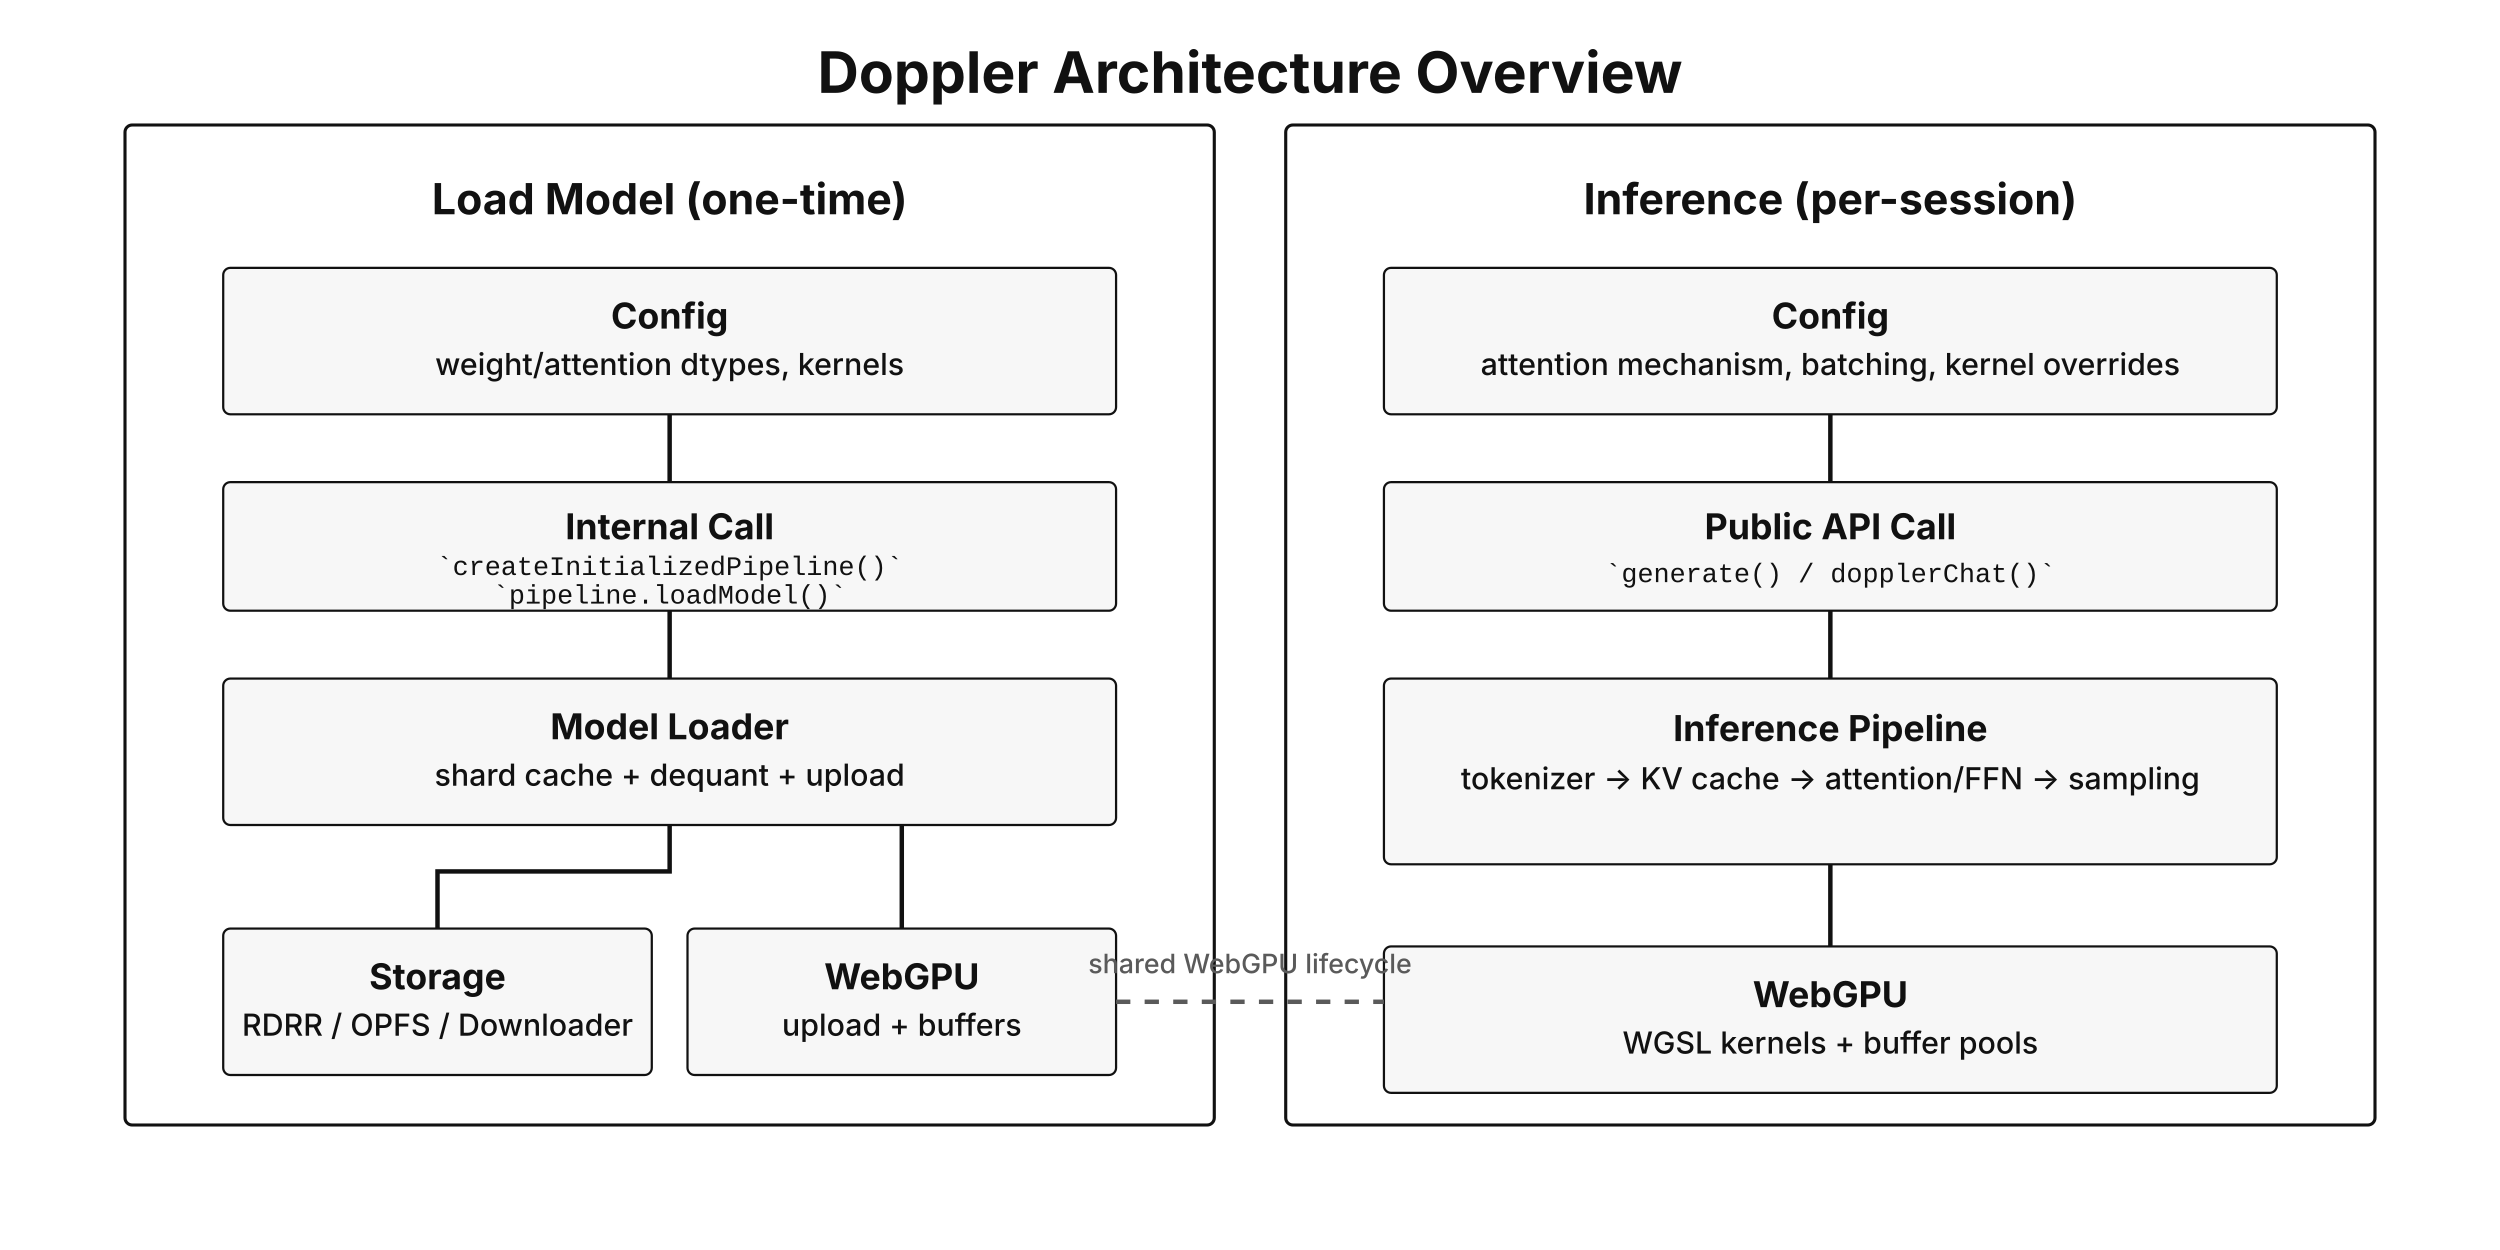
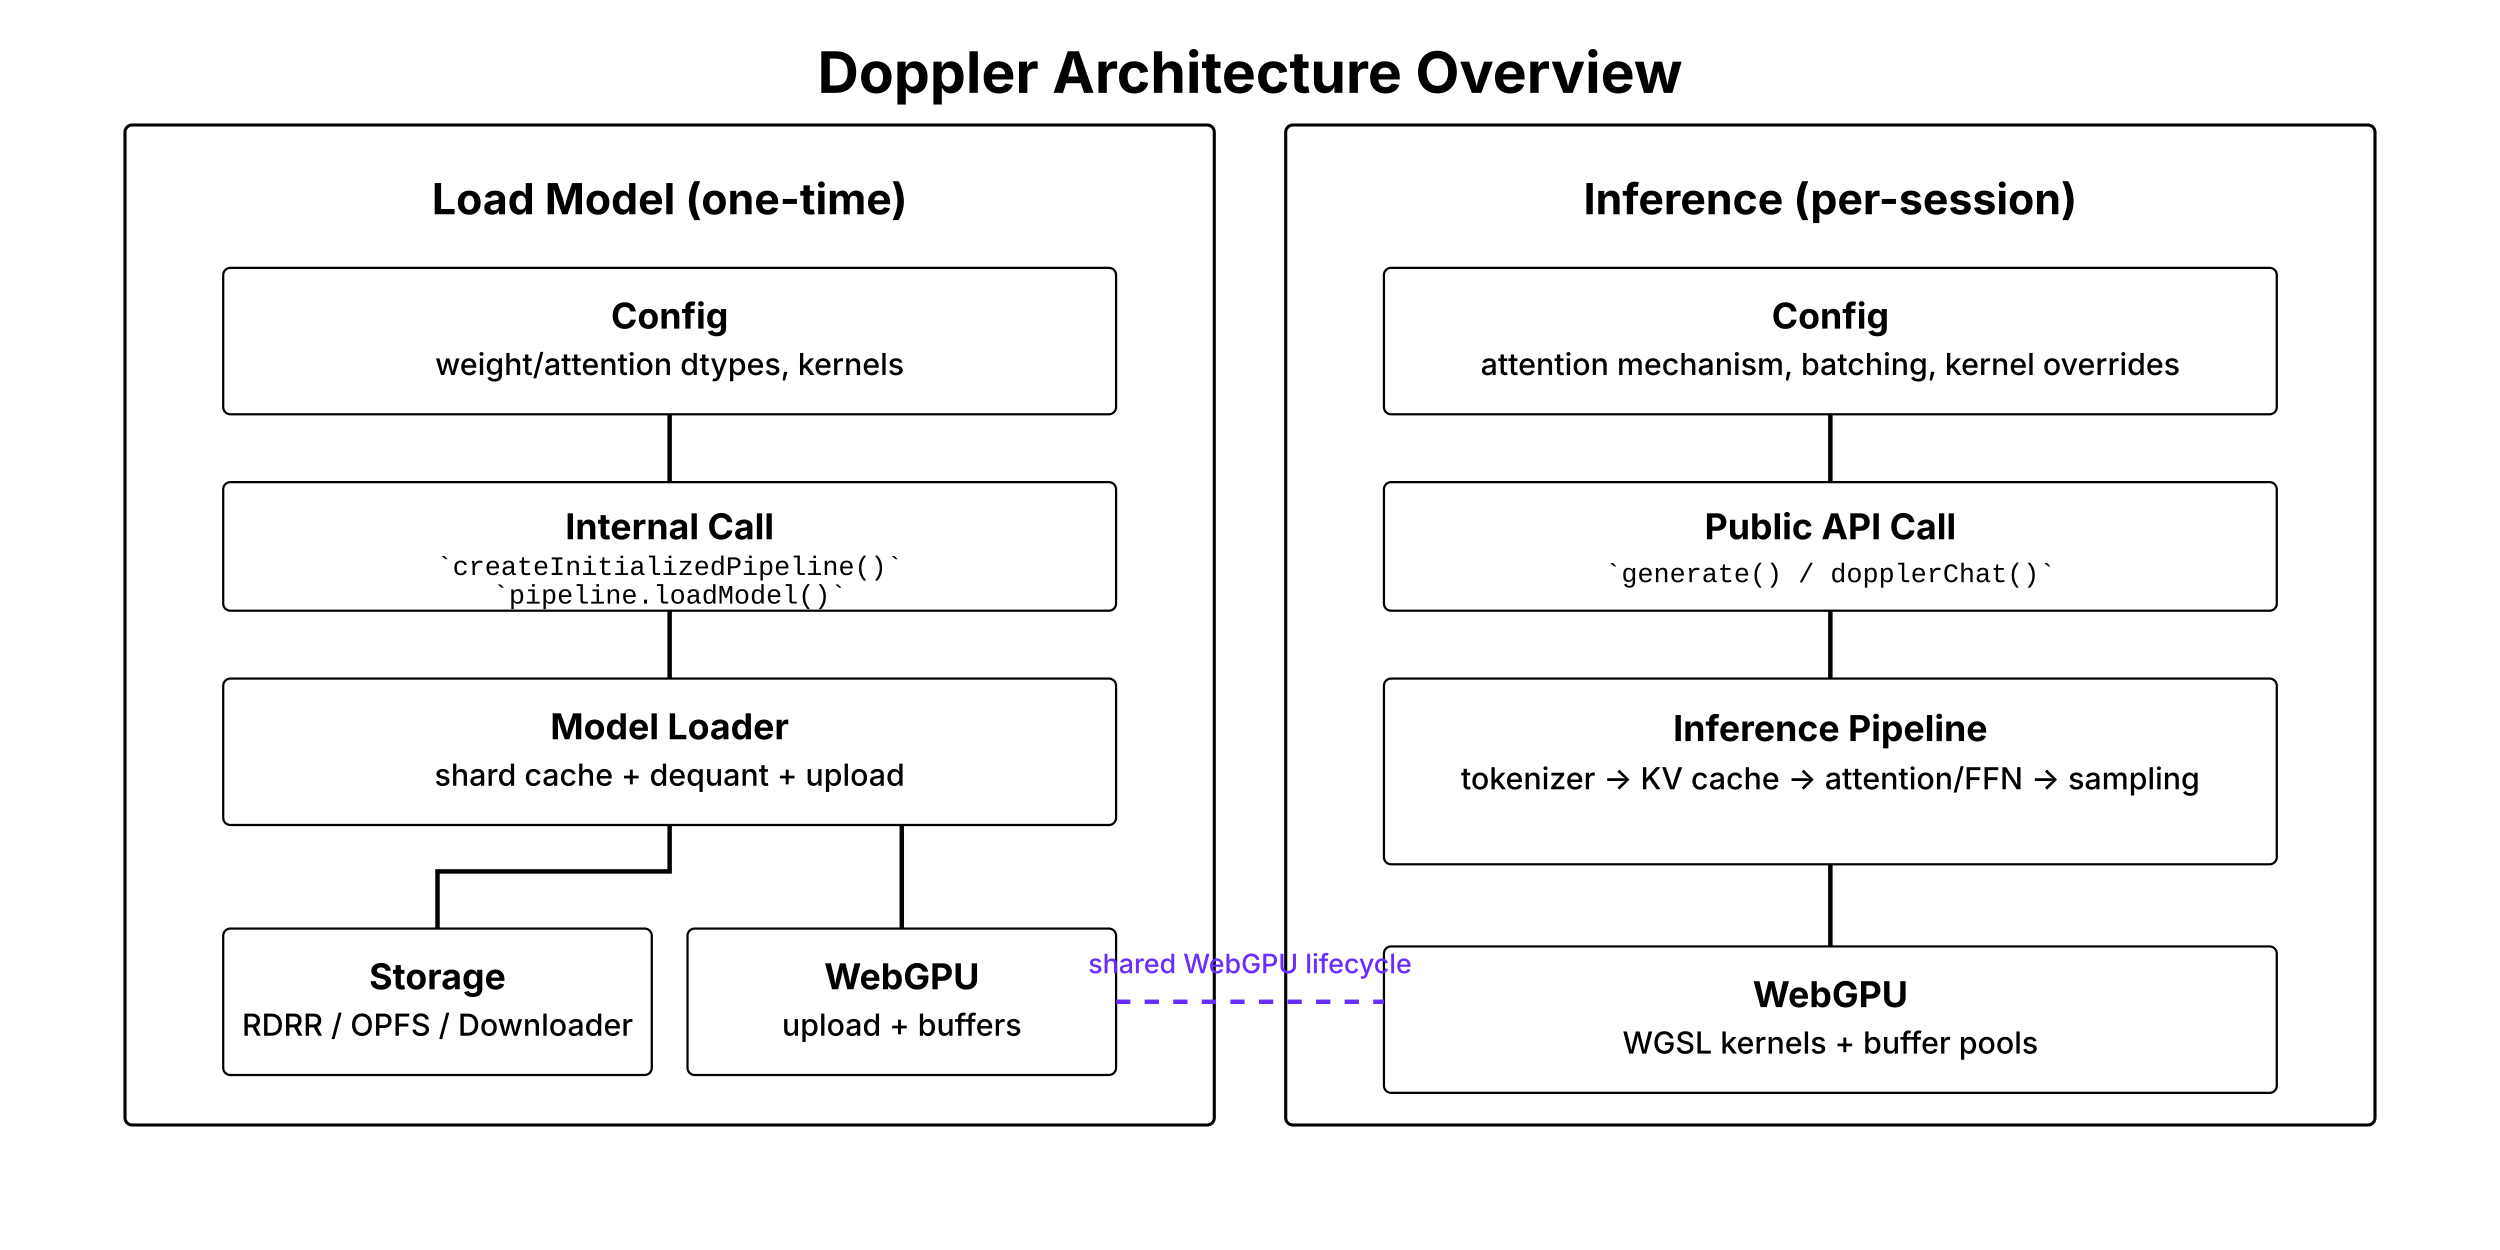
<svg xmlns="http://www.w3.org/2000/svg" width="1400" height="700" viewBox="0 0 1400 700" role="img" aria-labelledby="title desc">
  <defs>
    <style>
-     text { fill: #111111; font-family: Inter, "Segoe UI", "Helvetica Neue", Arial, sans-serif; letter-spacing: 0; }
+     text { fill: #000000; font-family: Inter, "Segoe UI", "Helvetica Neue", Arial, sans-serif; letter-spacing: 0; }
    .title { font-size: 32px; font-weight: 700; font-family: Inter, "Segoe UI", "Helvetica Neue", Arial, sans-serif; }
    .section { font-size: 24px; font-weight: 700; font-family: Inter, "Segoe UI", "Helvetica Neue", Arial, sans-serif; }
    .node-title { font-size: 20px; font-weight: 700; font-family: Inter, "Segoe UI", "Helvetica Neue", Arial, sans-serif; }
    .node-text { font-size: 17px; font-weight: 500; font-family: Inter, "Segoe UI", "Helvetica Neue", Arial, sans-serif; }
    .code-text { font-size: 15px; font-weight: 500; font-family: SFMono-Regular, Menlo, Consolas, "Liberation Mono", monospace; }
-     .edge-label { font-size: 15px; font-weight: 500; font-family: Inter, "Segoe UI", "Helvetica Neue", Arial, sans-serif; fill: #5a5a5a; }
-     .column-left { fill: #ffffff; stroke: #111111; stroke-width: 1.75; }
-     .column-right { fill: #ffffff; stroke: #111111; stroke-width: 1.75; }
-     .node { fill: #f7f7f7; stroke-width: 1.25; }
-     .node-load { stroke: #111111; }
-     .node-infer { stroke: #111111; }
-     .edge { stroke: #111111; stroke-width: 1.75; fill: none; }
-     .edge-dashed { stroke: #5a5a5a; stroke-width: 1.75; fill: none; stroke-dasharray: 8 8; }
+     .edge-label { font-size: 15px; font-weight: 500; font-family: Inter, "Segoe UI", "Helvetica Neue", Arial, sans-serif; fill: #6b2cff; }
+     .column-left { fill: #ffffff; stroke: #000000; stroke-width: 1.75; }
+     .column-right { fill: #ffffff; stroke: #000000; stroke-width: 1.75; }
+     .node { fill: #ffffff; stroke-width: 1.25; }
+     .node-load { stroke: #000000; }
+     .node-infer { stroke: #000000; }
+     .edge { stroke: #000000; stroke-width: 1.75; fill: none; }
+     .edge-dashed { stroke: #6b2cff; stroke-width: 1.75; fill: none; stroke-dasharray: 8 8; }
  </style>
    <marker id="arrow" markerWidth="12" markerHeight="12" refX="10" refY="6" orient="auto" markerUnits="strokeWidth">
-       <path d="M 0 0 L 12 6 L 0 12 z" fill="#111111" />
+       <path d="M 0 0 L 12 6 L 0 12 z" fill="#000000" />
    </marker>
    <marker id="arrow-muted" markerWidth="12" markerHeight="12" refX="10" refY="6" orient="auto" markerUnits="strokeWidth">
-       <path d="M 0 0 L 12 6 L 0 12 z" fill="#5a5a5a" />
+       <path d="M 0 0 L 12 6 L 0 12 z" fill="#6b2cff" />
    </marker>
  </defs>
  <rect x="0" y="0" width="1400" height="700" fill="#ffffff" />
  <text x="700" y="52" text-anchor="middle" class="title">Doppler Architecture Overview</text>
-   <rect x="70" y="70" width="610" height="560" rx="4" fill="#ffffff" stroke="#111111" stroke-width="1.75" />
-   <rect x="720" y="70" width="610" height="560" rx="4" fill="#ffffff" stroke="#111111" stroke-width="1.75" />
+   <rect x="70" y="70" width="610" height="560" rx="4" fill="#ffffff" stroke="#000000" stroke-width="1.75" />
+   <rect x="720" y="70" width="610" height="560" rx="4" fill="#ffffff" stroke="#000000" stroke-width="1.75" />
  <text x="375" y="120" text-anchor="middle" class="section">Load Model (one-time)</text>
  <text x="1025" y="120" text-anchor="middle" class="section">Inference (per-session)</text>
-   <rect x="125" y="150" width="500" height="82" rx="4" fill="#f7f7f7" stroke="#111111" stroke-width="1.25" />
+   <rect x="125" y="150" width="500" height="82" rx="4" fill="#ffffff" stroke="#000000" stroke-width="1.25" />
  <text x="375" y="184" text-anchor="middle" class="node-title">Config</text>
  <text x="375" y="210" text-anchor="middle" class="node-text">weight/attention dtypes, kernels</text>
-   <rect x="125" y="270" width="500" height="72" rx="4" fill="#f7f7f7" stroke="#111111" stroke-width="1.25" />
+   <rect x="125" y="270" width="500" height="72" rx="4" fill="#ffffff" stroke="#000000" stroke-width="1.25" />
  <text x="375" y="302" text-anchor="middle" class="node-title">Internal Call</text>
  <text x="375" y="322" text-anchor="middle" class="code-text">`createInitializedPipeline()`</text>
  <text x="375" y="338" text-anchor="middle" class="code-text">`pipeline.loadModel()`</text>
-   <rect x="125" y="380" width="500" height="82" rx="4" fill="#f7f7f7" stroke="#111111" stroke-width="1.25" />
+   <rect x="125" y="380" width="500" height="82" rx="4" fill="#ffffff" stroke="#000000" stroke-width="1.25" />
  <text x="375" y="414" text-anchor="middle" class="node-title">Model Loader</text>
  <text x="375" y="440" text-anchor="middle" class="node-text">shard cache + dequant + upload</text>
-   <rect x="125" y="520" width="240" height="82" rx="4" fill="#f7f7f7" stroke="#111111" stroke-width="1.25" />
+   <rect x="125" y="520" width="240" height="82" rx="4" fill="#ffffff" stroke="#000000" stroke-width="1.25" />
  <text x="245" y="554" text-anchor="middle" class="node-title">Storage</text>
  <text x="245" y="580" text-anchor="middle" class="node-text">RDRR / OPFS / Downloader</text>
-   <rect x="385" y="520" width="240" height="82" rx="4" fill="#f7f7f7" stroke="#111111" stroke-width="1.25" />
+   <rect x="385" y="520" width="240" height="82" rx="4" fill="#ffffff" stroke="#000000" stroke-width="1.25" />
  <text x="505" y="554" text-anchor="middle" class="node-title">WebGPU</text>
  <text x="505" y="580" text-anchor="middle" class="node-text">upload + buffers</text>
-   <line x1="375" y1="232" x2="375" y2="270" stroke="#111111" stroke-width="2.5" />
-   <line x1="375" y1="342" x2="375" y2="380" stroke="#111111" stroke-width="2.5" />
-   <polyline points="375,462 375,488 245,488 245,520" stroke="#111111" stroke-width="2.5" fill="none" />
-   <line x1="505" y1="462" x2="505" y2="520" stroke="#111111" stroke-width="2.5" />
-   <rect x="775" y="150" width="500" height="82" rx="4" fill="#f7f7f7" stroke="#111111" stroke-width="1.25" />
+   <line x1="375" y1="232" x2="375" y2="270" stroke="#000000" stroke-width="2.5" />
+   <line x1="375" y1="342" x2="375" y2="380" stroke="#000000" stroke-width="2.5" />
+   <polyline points="375,462 375,488 245,488 245,520" stroke="#000000" stroke-width="2.5" fill="none" />
+   <line x1="505" y1="462" x2="505" y2="520" stroke="#000000" stroke-width="2.5" />
+   <rect x="775" y="150" width="500" height="82" rx="4" fill="#ffffff" stroke="#000000" stroke-width="1.25" />
  <text x="1025" y="184" text-anchor="middle" class="node-title">Config</text>
  <text x="1025" y="210" text-anchor="middle" class="node-text">attention mechanism, batching, kernel overrides</text>
-   <rect x="775" y="270" width="500" height="72" rx="4" fill="#f7f7f7" stroke="#111111" stroke-width="1.25" />
+   <rect x="775" y="270" width="500" height="72" rx="4" fill="#ffffff" stroke="#000000" stroke-width="1.25" />
  <text x="1025" y="302" text-anchor="middle" class="node-title">Public API Call</text>
  <text x="1025" y="326" text-anchor="middle" class="code-text">`generate() / dopplerChat()`</text>
-   <rect x="775" y="380" width="500" height="104" rx="4" fill="#f7f7f7" stroke="#111111" stroke-width="1.25" />
+   <rect x="775" y="380" width="500" height="104" rx="4" fill="#ffffff" stroke="#000000" stroke-width="1.25" />
  <text x="1025" y="415" text-anchor="middle" class="node-title">Inference Pipeline</text>
  <text x="1025" y="442" text-anchor="middle" class="node-text">tokenizer -&gt; KV cache -&gt; attention/FFN -&gt; sampling</text>
-   <rect x="775" y="530" width="500" height="82" rx="4" fill="#f7f7f7" stroke="#111111" stroke-width="1.25" />
+   <rect x="775" y="530" width="500" height="82" rx="4" fill="#ffffff" stroke="#000000" stroke-width="1.25" />
  <text x="1025" y="564" text-anchor="middle" class="node-title">WebGPU</text>
  <text x="1025" y="590" text-anchor="middle" class="node-text">WGSL kernels + buffer pools</text>
-   <line x1="1025" y1="232" x2="1025" y2="270" stroke="#111111" stroke-width="2.5" />
-   <line x1="1025" y1="342" x2="1025" y2="380" stroke="#111111" stroke-width="2.5" />
-   <line x1="1025" y1="484" x2="1025" y2="530" stroke="#111111" stroke-width="2.5" />
-   <line x1="625" y1="561" x2="775" y2="561" stroke="#5a5a5a" stroke-width="2.5" stroke-dasharray="8 8" />
+   <line x1="1025" y1="232" x2="1025" y2="270" stroke="#000000" stroke-width="2.5" />
+   <line x1="1025" y1="342" x2="1025" y2="380" stroke="#000000" stroke-width="2.5" />
+   <line x1="1025" y1="484" x2="1025" y2="530" stroke="#000000" stroke-width="2.5" />
+   <line x1="625" y1="561" x2="775" y2="561" stroke="#6b2cff" stroke-width="2.5" stroke-dasharray="8 8" />
  <text x="700" y="545" text-anchor="middle" class="edge-label">shared WebGPU lifecycle</text>
</svg>
